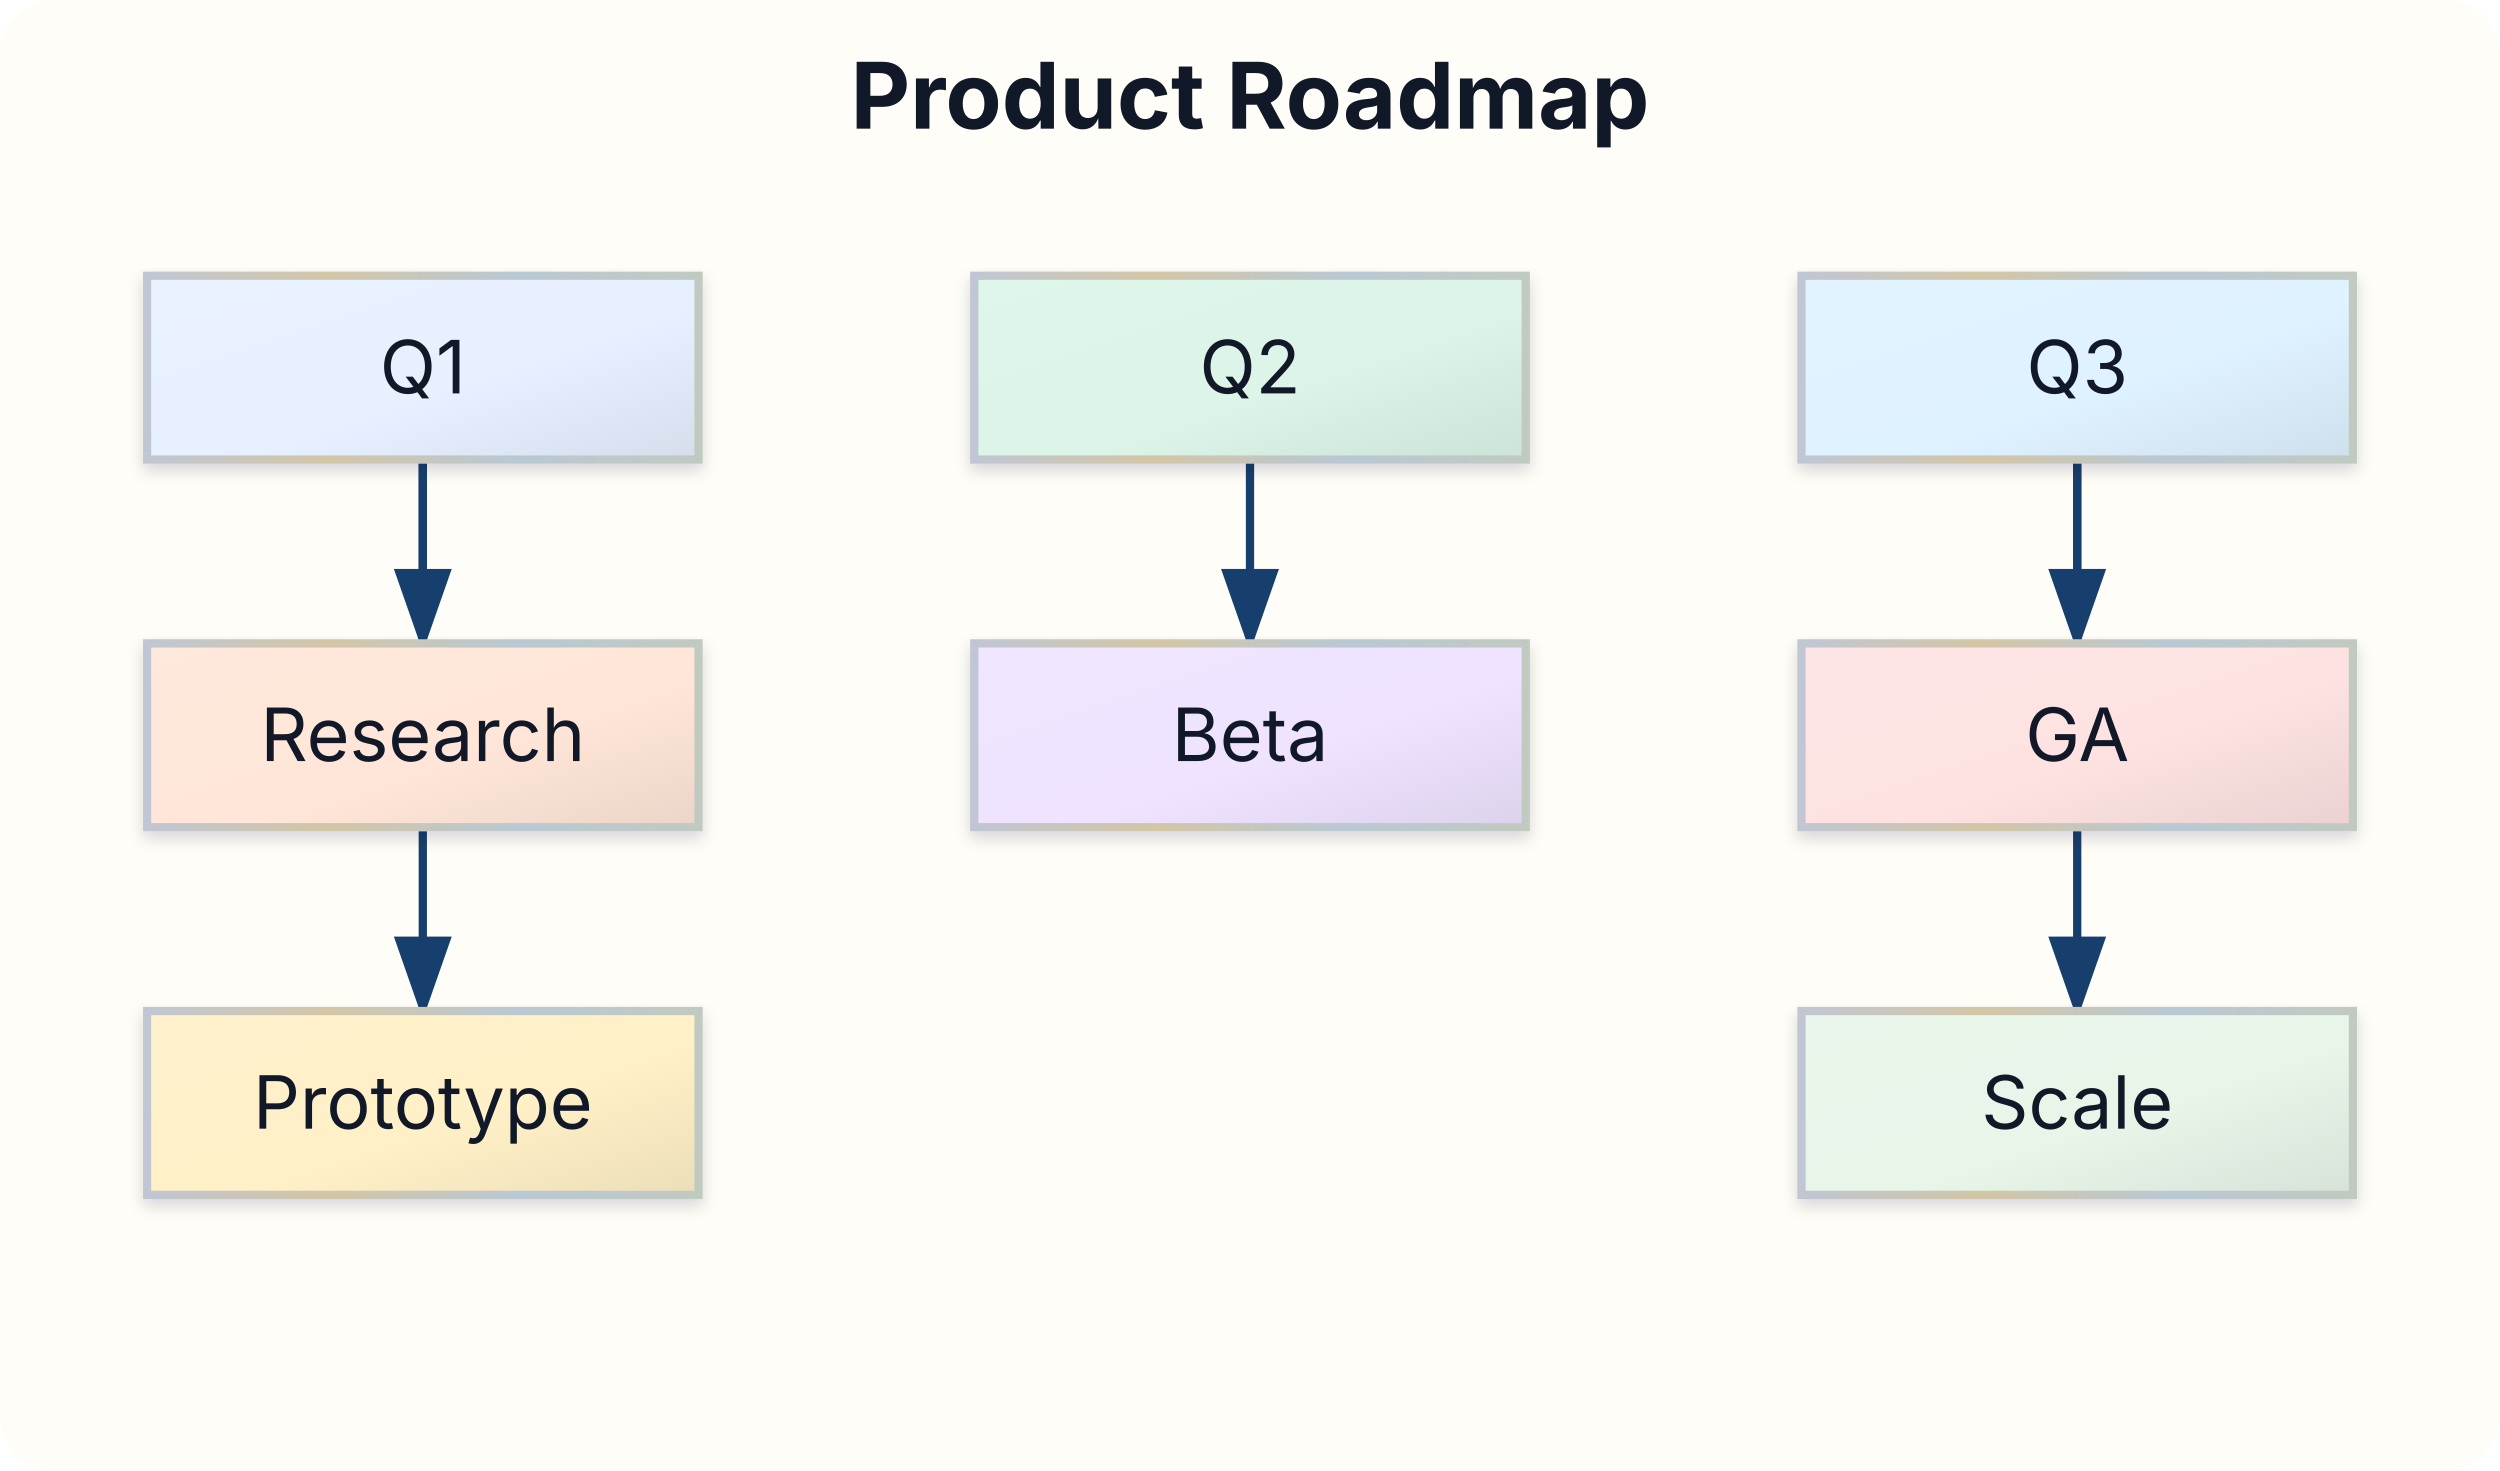
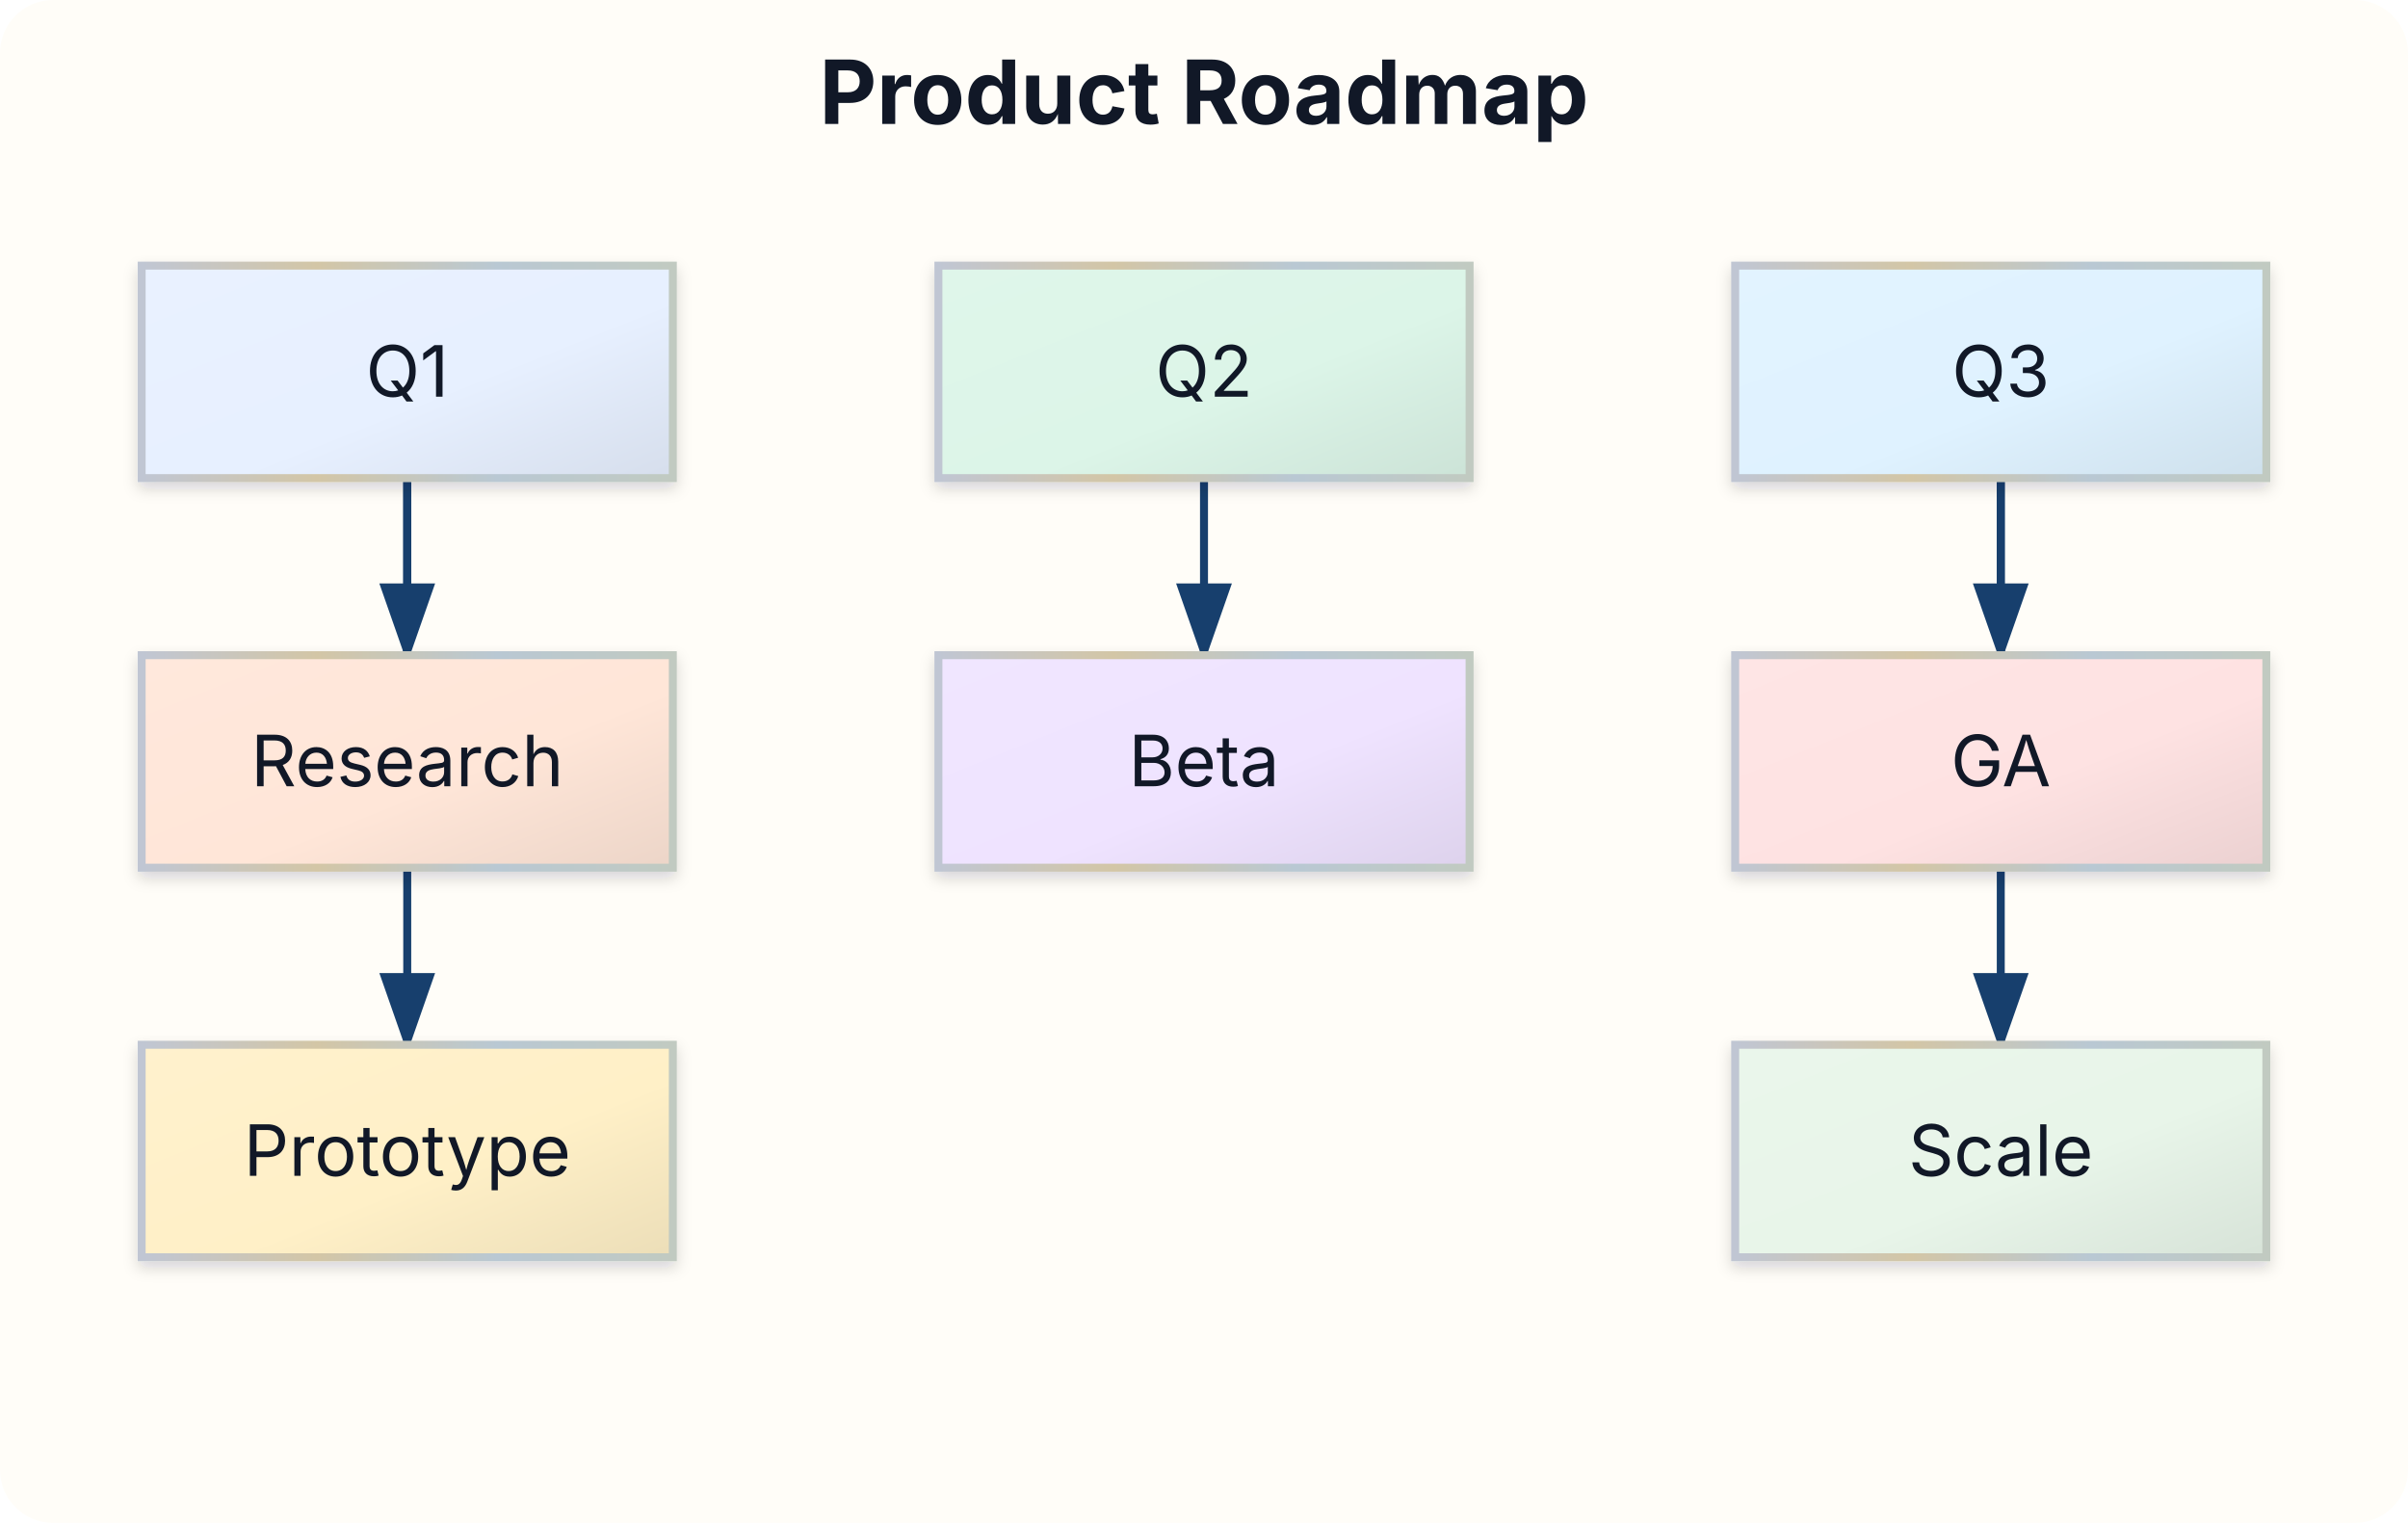
- <svg xmlns="http://www.w3.org/2000/svg" width="544.00" height="320.00" viewBox="0 0 544.00 320.00">
+ <svg xmlns="http://www.w3.org/2000/svg" width="544.00" height="344.00" viewBox="0 0 544.00 344.00">
  <defs>
    <marker id="arrowhead" markerWidth="10" markerHeight="7" refX="9" refY="3.5" orient="auto">
      <polygon points="0 0, 10 3.5, 0 7" fill="#173F6D" />
    </marker>
  </defs>
-   <rect width="544.00" height="320.00" fill="#FFFDF8" rx="12.00" ry="12.00" />
+   <rect width="544.00" height="344.00" fill="#FFFDF8" rx="12.00" ry="12.00" />
  <text x="272.00" y="28.00" text-anchor="middle" font-family="&quot;Segoe UI&quot;, Inter, Arial, sans-serif" font-size="20.00" font-weight="bold" fill="#111827">Product Roadmap</text>
-   <path d="M 92.00,100.00 C 92.00,116.00 92.00,124.00 92.00,140.00" fill="none" stroke="#173F6D" stroke-width="1.80" marker-end="url(#arrowhead)" />
-   <path d="M 92.00,100.00 C 92.00,148.00 92.00,172.00 92.00,220.00" fill="none" stroke="#173F6D" stroke-width="1.80" marker-end="url(#arrowhead)" />
-   <path d="M 272.00,100.00 C 272.00,116.00 272.00,124.00 272.00,140.00" fill="none" stroke="#173F6D" stroke-width="1.80" marker-end="url(#arrowhead)" />
-   <path d="M 452.00,100.00 C 452.00,116.00 452.00,124.00 452.00,140.00" fill="none" stroke="#173F6D" stroke-width="1.80" marker-end="url(#arrowhead)" />
-   <path d="M 452.00,100.00 C 452.00,148.00 452.00,172.00 452.00,220.00" fill="none" stroke="#173F6D" stroke-width="1.80" marker-end="url(#arrowhead)" />
+   <path d="M 92.00,108.00 C 92.00,124.00 92.00,132.00 92.00,148.00" fill="none" stroke="#173F6D" stroke-width="1.80" marker-end="url(#arrowhead)" />
+   <path d="M 92.00,108.00 C 92.00,159.20 92.00,184.80 92.00,236.00" fill="none" stroke="#173F6D" stroke-width="1.80" marker-end="url(#arrowhead)" />
+   <path d="M 272.00,108.00 C 272.00,124.00 272.00,132.00 272.00,148.00" fill="none" stroke="#173F6D" stroke-width="1.80" marker-end="url(#arrowhead)" />
+   <path d="M 452.00,108.00 C 452.00,124.00 452.00,132.00 452.00,148.00" fill="none" stroke="#173F6D" stroke-width="1.80" marker-end="url(#arrowhead)" />
+   <path d="M 452.00,108.00 C 452.00,159.20 452.00,184.80 452.00,236.00" fill="none" stroke="#173F6D" stroke-width="1.80" marker-end="url(#arrowhead)" />
  <g transform="translate(32.00,60.00)">
    <defs>
      <linearGradient id="node-0-fill-gradient" x1="0%" y1="0%" x2="100%" y2="100%">
        <stop offset="0%" stop-color="#E9F1FF" />
        <stop offset="58%" stop-color="#E7F0FF" />
        <stop offset="100%" stop-color="#D6DEEC" />
      </linearGradient>
      <linearGradient id="node-0-stroke-gradient" x1="0%" y1="0%" x2="100%" y2="0%">
        <stop offset="0%" stop-color="#C0C6D3" />
        <stop offset="33%" stop-color="#D3C6A6" />
        <stop offset="67%" stop-color="#B9C8D3" />
        <stop offset="100%" stop-color="#C1CAC1" />
      </linearGradient>
    </defs>
    <defs>
      <filter id="node-0-soft-shadow" x="-8%" y="-8%" width="124%" height="136%" color-interpolation-filters="sRGB">
        <feDropShadow dx="0.00" dy="1.55" stdDeviation="1.65" flood-color="#0F172A" flood-opacity="0.16" />
      </filter>
    </defs>
-     <rect width="120.00" height="40.00" rx="0" ry="0" fill="url(#node-0-fill-gradient)" stroke="url(#node-0-stroke-gradient)" stroke-width="1.80" filter="url(#node-0-soft-shadow)" />
-     <text x="60.00" y="25.60" text-anchor="middle" font-family="&quot;Segoe UI&quot;, Inter, Arial, sans-serif" font-size="16.00" fill="#111827">Q1</text>
+     <rect width="120.00" height="48.00" rx="0" ry="0" fill="url(#node-0-fill-gradient)" stroke="url(#node-0-stroke-gradient)" stroke-width="1.80" filter="url(#node-0-soft-shadow)" />
+     <text x="60.00" y="29.60" text-anchor="middle" font-family="&quot;Segoe UI&quot;, Inter, Arial, sans-serif" font-size="16.00" fill="#111827">Q1</text>
  </g>
-   <g transform="translate(32.00,140.00)">
+   <g transform="translate(32.00,148.00)">
    <defs>
      <linearGradient id="node-1-fill-gradient" x1="0%" y1="0%" x2="100%" y2="100%">
        <stop offset="0%" stop-color="#FFE8DC" />
        <stop offset="58%" stop-color="#FFE6D8" />
        <stop offset="100%" stop-color="#ECD5C8" />
      </linearGradient>
      <linearGradient id="node-1-stroke-gradient" x1="0%" y1="0%" x2="100%" y2="0%">
        <stop offset="0%" stop-color="#C0C6D3" />
        <stop offset="33%" stop-color="#D3C6A6" />
        <stop offset="67%" stop-color="#B9C8D3" />
        <stop offset="100%" stop-color="#C1CAC1" />
      </linearGradient>
    </defs>
    <defs>
      <filter id="node-1-soft-shadow" x="-8%" y="-8%" width="124%" height="136%" color-interpolation-filters="sRGB">
        <feDropShadow dx="0.00" dy="1.55" stdDeviation="1.65" flood-color="#0F172A" flood-opacity="0.16" />
      </filter>
    </defs>
-     <rect width="120.00" height="40.00" rx="0" ry="0" fill="url(#node-1-fill-gradient)" stroke="url(#node-1-stroke-gradient)" stroke-width="1.80" filter="url(#node-1-soft-shadow)" />
-     <text x="60.00" y="25.60" text-anchor="middle" font-family="&quot;Segoe UI&quot;, Inter, Arial, sans-serif" font-size="16.00" fill="#111827">Research</text>
+     <rect width="120.00" height="48.00" rx="0" ry="0" fill="url(#node-1-fill-gradient)" stroke="url(#node-1-stroke-gradient)" stroke-width="1.80" filter="url(#node-1-soft-shadow)" />
+     <text x="60.00" y="29.60" text-anchor="middle" font-family="&quot;Segoe UI&quot;, Inter, Arial, sans-serif" font-size="16.00" fill="#111827">Research</text>
  </g>
-   <g transform="translate(32.00,220.00)">
+   <g transform="translate(32.00,236.00)">
    <defs>
      <linearGradient id="node-2-fill-gradient" x1="0%" y1="0%" x2="100%" y2="100%">
        <stop offset="0%" stop-color="#FFF1CD" />
        <stop offset="58%" stop-color="#FFF0C7" />
        <stop offset="100%" stop-color="#ECDEB8" />
      </linearGradient>
      <linearGradient id="node-2-stroke-gradient" x1="0%" y1="0%" x2="100%" y2="0%">
        <stop offset="0%" stop-color="#C0C6D3" />
        <stop offset="33%" stop-color="#D3C6A6" />
        <stop offset="67%" stop-color="#B9C8D3" />
        <stop offset="100%" stop-color="#C1CAC1" />
      </linearGradient>
    </defs>
    <defs>
      <filter id="node-2-soft-shadow" x="-8%" y="-8%" width="124%" height="136%" color-interpolation-filters="sRGB">
        <feDropShadow dx="0.00" dy="1.55" stdDeviation="1.65" flood-color="#0F172A" flood-opacity="0.16" />
      </filter>
    </defs>
-     <rect width="120.00" height="40.00" rx="0" ry="0" fill="url(#node-2-fill-gradient)" stroke="url(#node-2-stroke-gradient)" stroke-width="1.80" filter="url(#node-2-soft-shadow)" />
-     <text x="60.00" y="25.60" text-anchor="middle" font-family="&quot;Segoe UI&quot;, Inter, Arial, sans-serif" font-size="16.00" fill="#111827">Prototype</text>
+     <rect width="120.00" height="48.00" rx="0" ry="0" fill="url(#node-2-fill-gradient)" stroke="url(#node-2-stroke-gradient)" stroke-width="1.80" filter="url(#node-2-soft-shadow)" />
+     <text x="60.00" y="29.60" text-anchor="middle" font-family="&quot;Segoe UI&quot;, Inter, Arial, sans-serif" font-size="16.00" fill="#111827">Prototype</text>
  </g>
  <g transform="translate(212.00,60.00)">
    <defs>
      <linearGradient id="node-3-fill-gradient" x1="0%" y1="0%" x2="100%" y2="100%">
        <stop offset="0%" stop-color="#DFF6EA" />
        <stop offset="58%" stop-color="#DCF5E8" />
        <stop offset="100%" stop-color="#CCE3D7" />
      </linearGradient>
      <linearGradient id="node-3-stroke-gradient" x1="0%" y1="0%" x2="100%" y2="0%">
        <stop offset="0%" stop-color="#C0C6D3" />
        <stop offset="33%" stop-color="#D3C6A6" />
        <stop offset="67%" stop-color="#B9C8D3" />
        <stop offset="100%" stop-color="#C1CAC1" />
      </linearGradient>
    </defs>
    <defs>
      <filter id="node-3-soft-shadow" x="-8%" y="-8%" width="124%" height="136%" color-interpolation-filters="sRGB">
        <feDropShadow dx="0.00" dy="1.55" stdDeviation="1.65" flood-color="#0F172A" flood-opacity="0.16" />
      </filter>
    </defs>
-     <rect width="120.00" height="40.00" rx="0" ry="0" fill="url(#node-3-fill-gradient)" stroke="url(#node-3-stroke-gradient)" stroke-width="1.80" filter="url(#node-3-soft-shadow)" />
-     <text x="60.00" y="25.60" text-anchor="middle" font-family="&quot;Segoe UI&quot;, Inter, Arial, sans-serif" font-size="16.00" fill="#111827">Q2</text>
+     <rect width="120.00" height="48.00" rx="0" ry="0" fill="url(#node-3-fill-gradient)" stroke="url(#node-3-stroke-gradient)" stroke-width="1.80" filter="url(#node-3-soft-shadow)" />
+     <text x="60.00" y="29.60" text-anchor="middle" font-family="&quot;Segoe UI&quot;, Inter, Arial, sans-serif" font-size="16.00" fill="#111827">Q2</text>
  </g>
-   <g transform="translate(212.00,140.00)">
+   <g transform="translate(212.00,148.00)">
    <defs>
      <linearGradient id="node-4-fill-gradient" x1="0%" y1="0%" x2="100%" y2="100%">
        <stop offset="0%" stop-color="#F0E6FF" />
        <stop offset="58%" stop-color="#EFE3FF" />
        <stop offset="100%" stop-color="#DDD2EC" />
      </linearGradient>
      <linearGradient id="node-4-stroke-gradient" x1="0%" y1="0%" x2="100%" y2="0%">
        <stop offset="0%" stop-color="#C0C6D3" />
        <stop offset="33%" stop-color="#D3C6A6" />
        <stop offset="67%" stop-color="#B9C8D3" />
        <stop offset="100%" stop-color="#C1CAC1" />
      </linearGradient>
    </defs>
    <defs>
      <filter id="node-4-soft-shadow" x="-8%" y="-8%" width="124%" height="136%" color-interpolation-filters="sRGB">
        <feDropShadow dx="0.00" dy="1.55" stdDeviation="1.65" flood-color="#0F172A" flood-opacity="0.16" />
      </filter>
    </defs>
-     <rect width="120.00" height="40.00" rx="0" ry="0" fill="url(#node-4-fill-gradient)" stroke="url(#node-4-stroke-gradient)" stroke-width="1.80" filter="url(#node-4-soft-shadow)" />
-     <text x="60.00" y="25.60" text-anchor="middle" font-family="&quot;Segoe UI&quot;, Inter, Arial, sans-serif" font-size="16.00" fill="#111827">Beta</text>
+     <rect width="120.00" height="48.00" rx="0" ry="0" fill="url(#node-4-fill-gradient)" stroke="url(#node-4-stroke-gradient)" stroke-width="1.80" filter="url(#node-4-soft-shadow)" />
+     <text x="60.00" y="29.60" text-anchor="middle" font-family="&quot;Segoe UI&quot;, Inter, Arial, sans-serif" font-size="16.00" fill="#111827">Beta</text>
  </g>
  <g transform="translate(392.00,60.00)">
    <defs>
      <linearGradient id="node-5-fill-gradient" x1="0%" y1="0%" x2="100%" y2="100%">
        <stop offset="0%" stop-color="#E2F3FF" />
        <stop offset="58%" stop-color="#DFF2FF" />
        <stop offset="100%" stop-color="#CEE0EC" />
      </linearGradient>
      <linearGradient id="node-5-stroke-gradient" x1="0%" y1="0%" x2="100%" y2="0%">
        <stop offset="0%" stop-color="#C0C6D3" />
        <stop offset="33%" stop-color="#D3C6A6" />
        <stop offset="67%" stop-color="#B9C8D3" />
        <stop offset="100%" stop-color="#C1CAC1" />
      </linearGradient>
    </defs>
    <defs>
      <filter id="node-5-soft-shadow" x="-8%" y="-8%" width="124%" height="136%" color-interpolation-filters="sRGB">
        <feDropShadow dx="0.00" dy="1.55" stdDeviation="1.65" flood-color="#0F172A" flood-opacity="0.16" />
      </filter>
    </defs>
-     <rect width="120.00" height="40.00" rx="0" ry="0" fill="url(#node-5-fill-gradient)" stroke="url(#node-5-stroke-gradient)" stroke-width="1.80" filter="url(#node-5-soft-shadow)" />
-     <text x="60.00" y="25.60" text-anchor="middle" font-family="&quot;Segoe UI&quot;, Inter, Arial, sans-serif" font-size="16.00" fill="#111827">Q3</text>
+     <rect width="120.00" height="48.00" rx="0" ry="0" fill="url(#node-5-fill-gradient)" stroke="url(#node-5-stroke-gradient)" stroke-width="1.80" filter="url(#node-5-soft-shadow)" />
+     <text x="60.00" y="29.60" text-anchor="middle" font-family="&quot;Segoe UI&quot;, Inter, Arial, sans-serif" font-size="16.00" fill="#111827">Q3</text>
  </g>
-   <g transform="translate(392.00,140.00)">
+   <g transform="translate(392.00,148.00)">
    <defs>
      <linearGradient id="node-6-fill-gradient" x1="0%" y1="0%" x2="100%" y2="100%">
        <stop offset="0%" stop-color="#FEE5E5" />
        <stop offset="58%" stop-color="#FEE2E2" />
        <stop offset="100%" stop-color="#EBD1D1" />
      </linearGradient>
      <linearGradient id="node-6-stroke-gradient" x1="0%" y1="0%" x2="100%" y2="0%">
        <stop offset="0%" stop-color="#C0C6D3" />
        <stop offset="33%" stop-color="#D3C6A6" />
        <stop offset="67%" stop-color="#B9C8D3" />
        <stop offset="100%" stop-color="#C1CAC1" />
      </linearGradient>
    </defs>
    <defs>
      <filter id="node-6-soft-shadow" x="-8%" y="-8%" width="124%" height="136%" color-interpolation-filters="sRGB">
        <feDropShadow dx="0.00" dy="1.55" stdDeviation="1.65" flood-color="#0F172A" flood-opacity="0.16" />
      </filter>
    </defs>
-     <rect width="120.00" height="40.00" rx="0" ry="0" fill="url(#node-6-fill-gradient)" stroke="url(#node-6-stroke-gradient)" stroke-width="1.80" filter="url(#node-6-soft-shadow)" />
-     <text x="60.00" y="25.60" text-anchor="middle" font-family="&quot;Segoe UI&quot;, Inter, Arial, sans-serif" font-size="16.00" fill="#111827">GA</text>
+     <rect width="120.00" height="48.00" rx="0" ry="0" fill="url(#node-6-fill-gradient)" stroke="url(#node-6-stroke-gradient)" stroke-width="1.80" filter="url(#node-6-soft-shadow)" />
+     <text x="60.00" y="29.60" text-anchor="middle" font-family="&quot;Segoe UI&quot;, Inter, Arial, sans-serif" font-size="16.00" fill="#111827">GA</text>
  </g>
-   <g transform="translate(392.00,220.00)">
+   <g transform="translate(392.00,236.00)">
    <defs>
      <linearGradient id="node-7-fill-gradient" x1="0%" y1="0%" x2="100%" y2="100%">
        <stop offset="0%" stop-color="#EAF6EB" />
        <stop offset="58%" stop-color="#E8F5E9" />
        <stop offset="100%" stop-color="#D7E3D8" />
      </linearGradient>
      <linearGradient id="node-7-stroke-gradient" x1="0%" y1="0%" x2="100%" y2="0%">
        <stop offset="0%" stop-color="#C0C6D3" />
        <stop offset="33%" stop-color="#D3C6A6" />
        <stop offset="67%" stop-color="#B9C8D3" />
        <stop offset="100%" stop-color="#C1CAC1" />
      </linearGradient>
    </defs>
    <defs>
      <filter id="node-7-soft-shadow" x="-8%" y="-8%" width="124%" height="136%" color-interpolation-filters="sRGB">
        <feDropShadow dx="0.00" dy="1.55" stdDeviation="1.65" flood-color="#0F172A" flood-opacity="0.16" />
      </filter>
    </defs>
-     <rect width="120.00" height="40.00" rx="0" ry="0" fill="url(#node-7-fill-gradient)" stroke="url(#node-7-stroke-gradient)" stroke-width="1.80" filter="url(#node-7-soft-shadow)" />
-     <text x="60.00" y="25.60" text-anchor="middle" font-family="&quot;Segoe UI&quot;, Inter, Arial, sans-serif" font-size="16.00" fill="#111827">Scale</text>
+     <rect width="120.00" height="48.00" rx="0" ry="0" fill="url(#node-7-fill-gradient)" stroke="url(#node-7-stroke-gradient)" stroke-width="1.80" filter="url(#node-7-soft-shadow)" />
+     <text x="60.00" y="29.60" text-anchor="middle" font-family="&quot;Segoe UI&quot;, Inter, Arial, sans-serif" font-size="16.00" fill="#111827">Scale</text>
  </g>
</svg>
